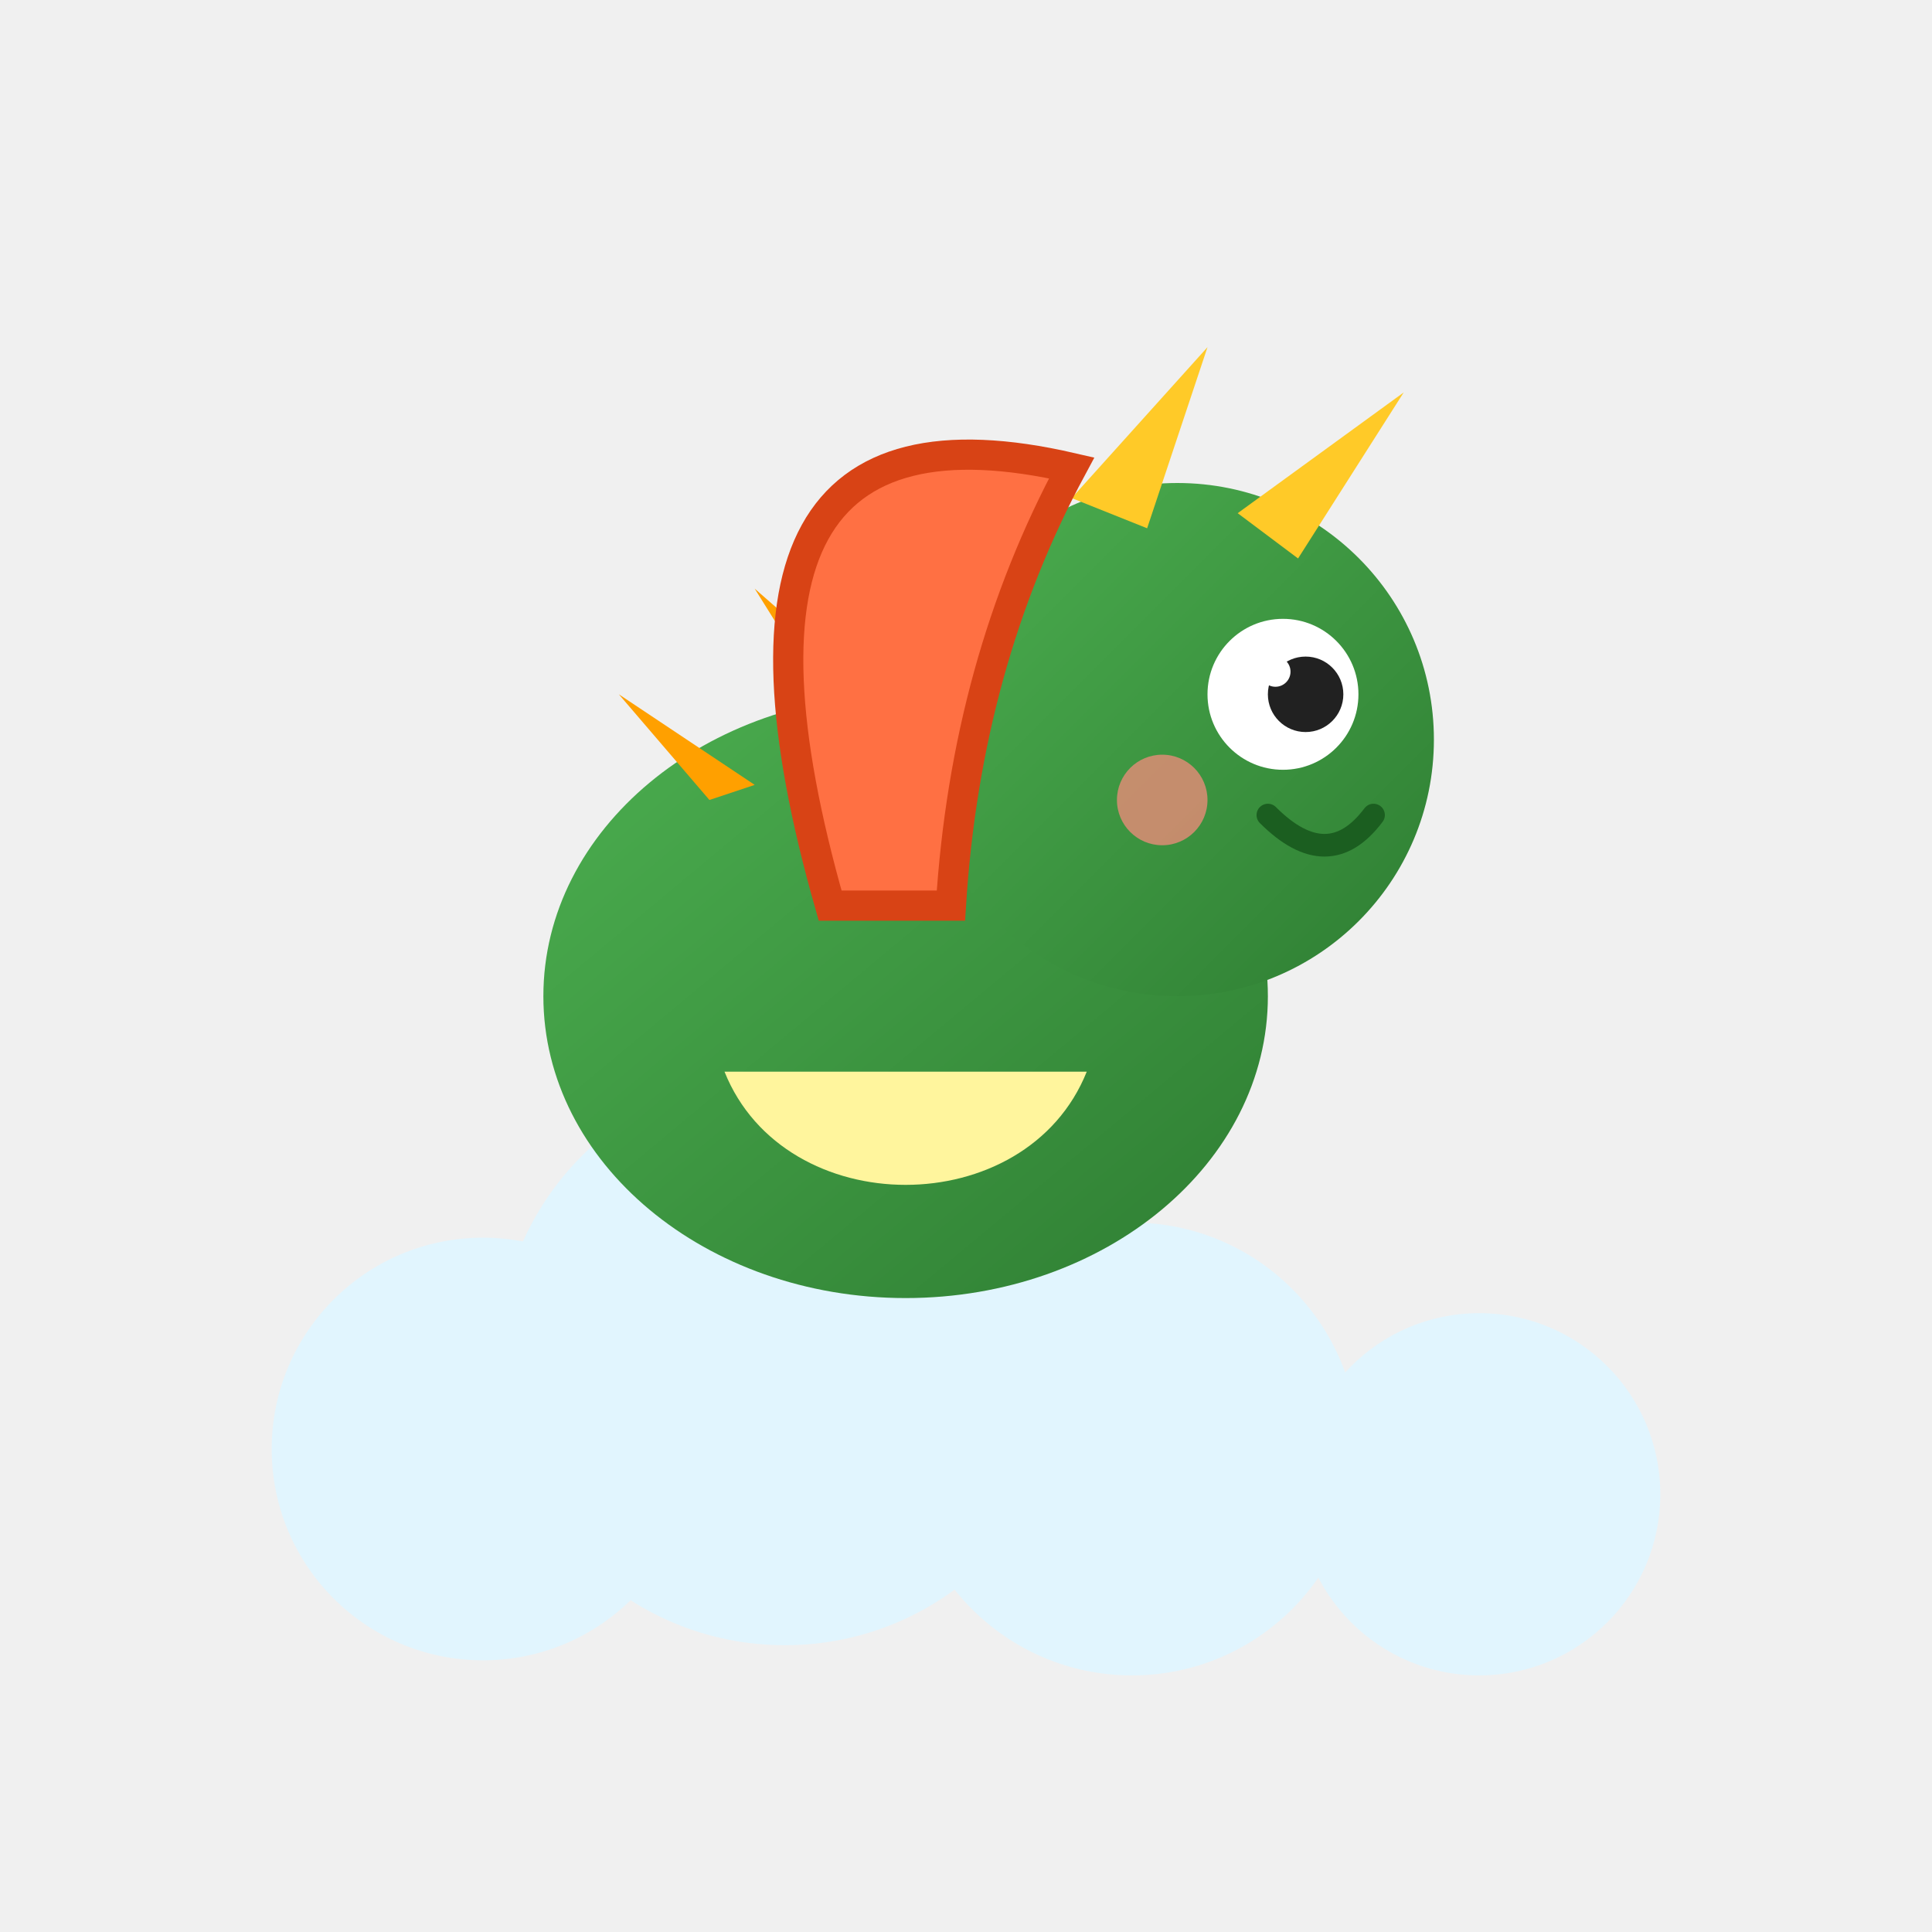
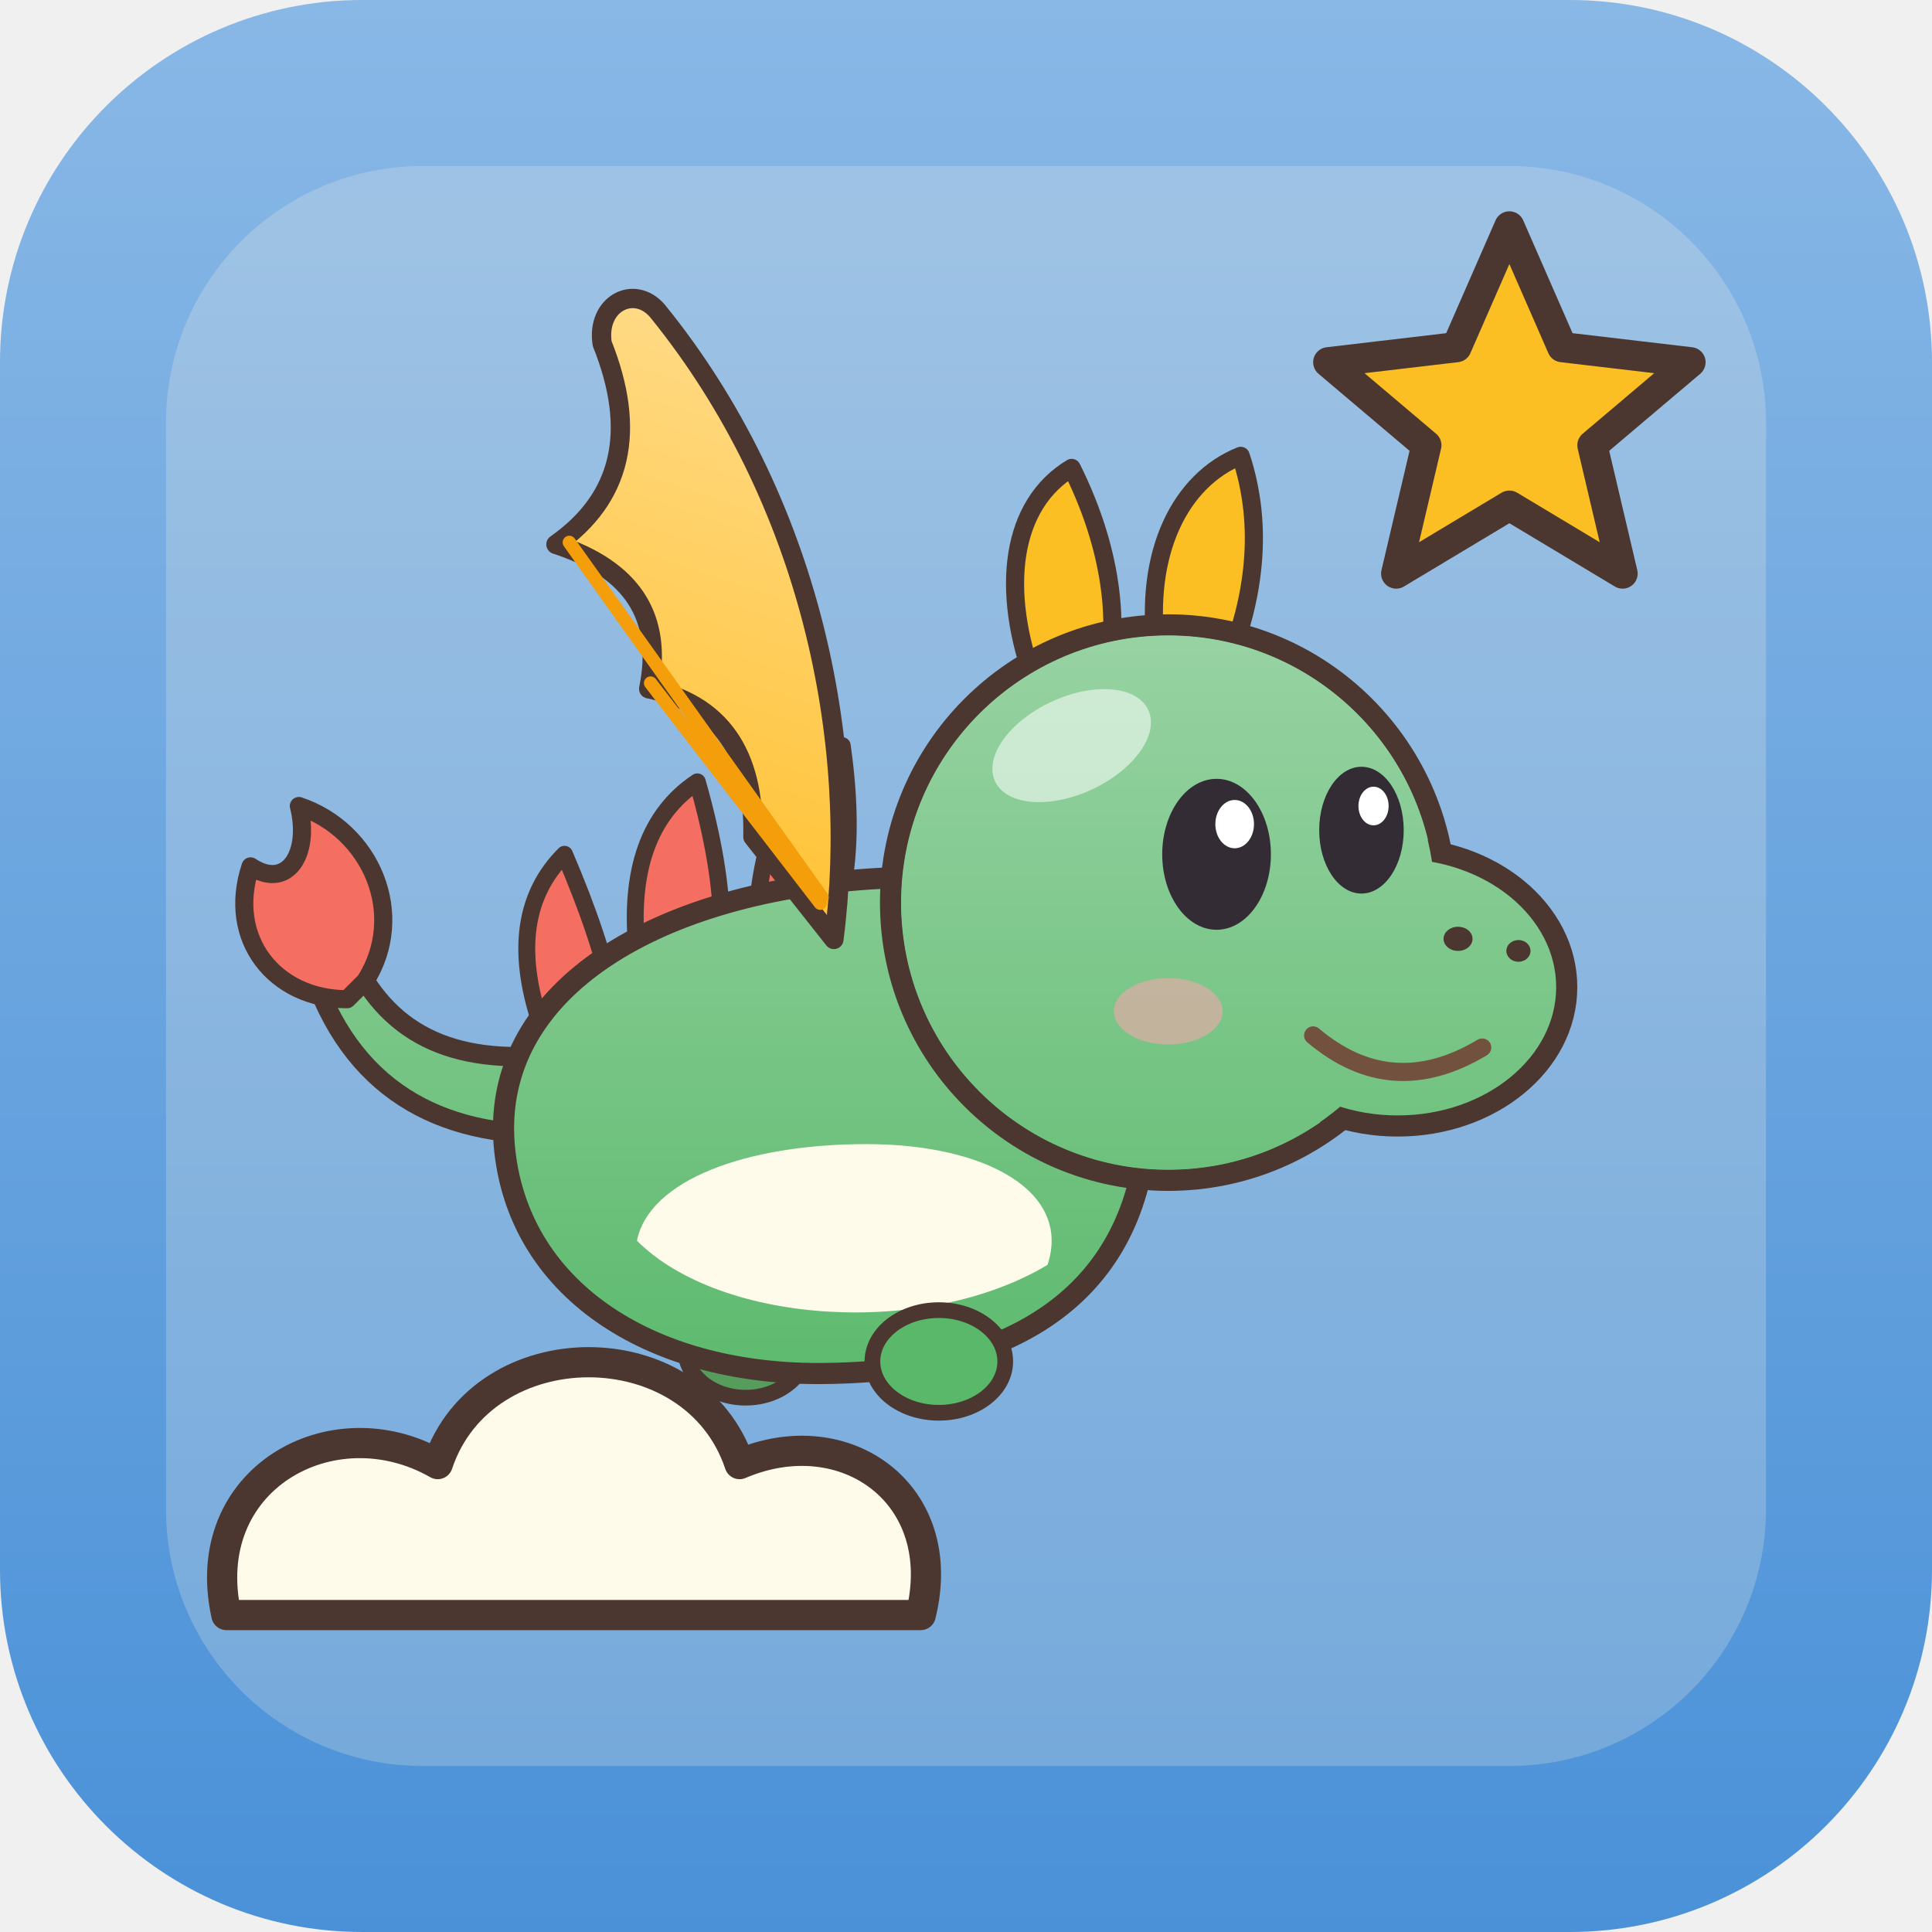
<svg xmlns="http://www.w3.org/2000/svg" viewBox="0 0 256 256" width="256" height="256">
  <defs>
-     <linearGradient id="dragon_body" x1="0%" y1="0%" x2="100%" y2="100%">
-       <stop offset="0%" stop-color="#4CAF50" />
-       <stop offset="100%" stop-color="#2E7D32" />
+     <linearGradient id="volo_icon_tile" x1="0" y1="0" x2="0" y2="1">
+       <stop offset="0" stop-color="#89B8E6" />
+       <stop offset="1" stop-color="#4A91D8" />
+     </linearGradient>
+     <linearGradient id="volo_dragon_body" x1="0" y1="60" x2="0" y2="200" gradientUnits="userSpaceOnUse">
+       <stop offset="0" stop-color="#9BD4A6" />
+       <stop offset="1" stop-color="#59B86A" />
+     </linearGradient>
+     <linearGradient id="volo_dragon_wing" x1="0" y1="0" x2="0" y2="1">
+       <stop offset="0" stop-color="#FFDA85" />
+       <stop offset="1" stop-color="#FFC234" />
    </linearGradient>
  </defs>
-   <circle cx="64" cy="192" r="28" fill="#E1F5FE" />
-   <circle cx="104" cy="180" r="38" fill="#E1F5FE" />
-   <circle cx="150" cy="192" r="30" fill="#E1F5FE" />
-   <circle cx="196" cy="198" r="24" fill="#E1F5FE" />
-   <ellipse cx="120" cy="132" rx="48" ry="40" fill="url(#dragon_body)" />
-   <path d="M96 142 C104 162 136 162 144 142 Z" fill="#FFF59D" />
-   <circle cx="156" cy="98" r="34" fill="url(#dragon_body)" />
-   <polygon points="172,74 186,52 164,68" fill="#FFCA28" />
-   <polygon points="152,70 160,46 142,66" fill="#FFCA28" />
-   <polygon points="110,94 100,78 116,92" fill="#FFA000" />
-   <polygon points="94,106 82,92 100,104" fill="#FFA000" />
-   <path d="M110 120 Q90 50 142 62 Q128 88 126 120 Z" fill="#FF7043" stroke="#D84315" stroke-width="4" />
-   <circle cx="170" cy="92" r="10" fill="#FFFFFF" />
-   <circle cx="173" cy="92" r="5" fill="#212121" />
-   <circle cx="169" cy="89" r="2" fill="#FFFFFF" />
-   <path d="M168 108 Q176 116 182 108" fill="none" stroke="#1B5E20" stroke-width="3" stroke-linecap="round" />
-   <circle cx="154" cy="106" r="6" fill="#FF8A80" opacity="0.7" />
+   <g id="tile_bg">
+     <rect width="256" height="256" rx="48" fill="url(#volo_icon_tile)" />
+     <rect x="22" y="22" width="212" height="212" rx="34" fill="#FFF6E3" opacity="0.22" />
+   </g>
+   <g id="accent">
+     <path d="M30 214 C26 196 44 186 58 194 C64 176 92 176 98 194 C112 188 126 198 122 214 Z" fill="#FFFBEB" stroke="#4B372F" stroke-width="4" stroke-linejoin="round" />
+     <path d="M200 30 L207 46 L224 48 L211 59 L215 76 L200 67 L185 76 L189 59 L176 48 L193 46 Z" fill="#FBBF24" stroke="#4B372F" stroke-width="4" stroke-linejoin="round" />
+   </g>
+   <g id="subject" transform="translate(22 30) scale(0.8)">
+     <g id="tail">
+       <path d="M70 150 C50 152 34 146 26 128 C24 122 30 120 33 125 C40 136 52 140 72 136 Z" fill="url(#volo_dragon_body)" stroke="#4B372F" stroke-width="3.2" stroke-linejoin="round" />
+       <path d="M30 128 C18 128 10 118 14 106 C20 110 24 104 22 96 C34 100 40 114 33 125 Z" fill="#F46F61" stroke="#4B372F" stroke-width="3" stroke-linejoin="round" />
+     </g>
+     <g id="spikes">
+       <path d="M98 112 Q100 92 112 86 Q114 100 112 110 Z" fill="#F46F61" stroke="#4B372F" stroke-width="2.8" stroke-linejoin="round" />
+       <path d="M78 120 Q76 100 88 92 Q92 106 92 116 Z" fill="#F46F61" stroke="#4B372F" stroke-width="2.8" stroke-linejoin="round" />
+       <path d="M62 132 Q56 114 66 104 Q72 118 74 128 Z" fill="#F46F61" stroke="#4B372F" stroke-width="2.8" stroke-linejoin="round" />
+     </g>
+     <g id="feet_far">
+       <ellipse cx="96" cy="186" rx="10" ry="8" fill="#569C5D" stroke="#4B372F" stroke-width="2.6" />
+     </g>
+     <g id="body">
+       <path d="M118 108 C150 106 166 128 162 154 C158 180 136 190 108 190 C80 190 58 176 56 152 C54 126 82 110 118 108 Z" fill="url(#volo_dragon_body)" stroke="#4B372F" stroke-width="3.5" stroke-linejoin="round" />
+       <path d="M78 168 C92 182 126 184 146 172 C150 160 136 152 116 152 C96 152 80 158 78 168 Z" fill="#FFFBEB" />
+     </g>
+     <g id="horns">
+       <path d="M144 76 C138 60 140 46 150 40 C156 52 158 64 156 74 Z" fill="#FBBF24" stroke="#4B372F" stroke-width="3" stroke-linejoin="round" />
+       <path d="M164 70 C162 54 168 42 178 38 C182 50 180 62 176 72 Z" fill="#FBBF24" stroke="#4B372F" stroke-width="3" stroke-linejoin="round" />
+     </g>
+     <g id="head">
+       <circle cx="166" cy="112" r="46" fill="url(#volo_dragon_body)" stroke="#4B372F" stroke-width="3.5" />
+       <ellipse cx="204" cy="126" rx="28" ry="23" fill="url(#volo_dragon_body)" stroke="#4B372F" stroke-width="3.5" />
+       <circle cx="166" cy="112" r="44.2" fill="url(#volo_dragon_body)" />
+       <ellipse cx="150" cy="86" rx="14" ry="8" fill="#FFFFFF" opacity="0.55" transform="rotate(-25 150 86)" />
+     </g>
+     <g id="face">
+       <ellipse cx="166" cy="130" rx="9" ry="5.5" fill="#FDA4AF" opacity="0.55" />
+       <g id="eyes">
+         <ellipse cx="174" cy="104" rx="9" ry="12.5" fill="#342C35" />
+         <ellipse cx="198" cy="100" rx="7" ry="10.5" fill="#342C35" />
+         <ellipse cx="177" cy="99" rx="3.2" ry="4" fill="#FFFFFF" />
+         <ellipse cx="200" cy="96" rx="2.5" ry="3.2" fill="#FFFFFF" />
+       </g>
+       <g id="snout">
+         <ellipse cx="214" cy="118" rx="2.4" ry="2" fill="#4B372F" />
+         <ellipse cx="224" cy="120" rx="2" ry="1.8" fill="#4B372F" />
+       </g>
+       <g id="mouth">
+         <path d="M190 134 Q203 145 218 136" fill="none" stroke="#72513F" stroke-width="3" stroke-linecap="round" />
+       </g>
+     </g>
+     <g id="feet_near">
+       <ellipse cx="128" cy="188" rx="11" ry="8.5" fill="#59B86A" stroke="#4B372F" stroke-width="2.6" />
+     </g>
+     <g id="wing_near" transform="rotate(18 110 120)">
+       <path d="M110 118 C104 86 84 50 50 28 C45 25 40 30 43 36 Q58 54 46 70 Q66 70 68 88 Q86 86 92 106 Z" fill="url(#volo_dragon_wing)" stroke="#4B372F" stroke-width="3.2" stroke-linejoin="round" />
+       <path d="M106 112 L48 69 M106 113 L68 87" fill="none" stroke="#F59E0B" stroke-width="2.2" stroke-linecap="round" />
+     </g>
+   </g>
</svg>
